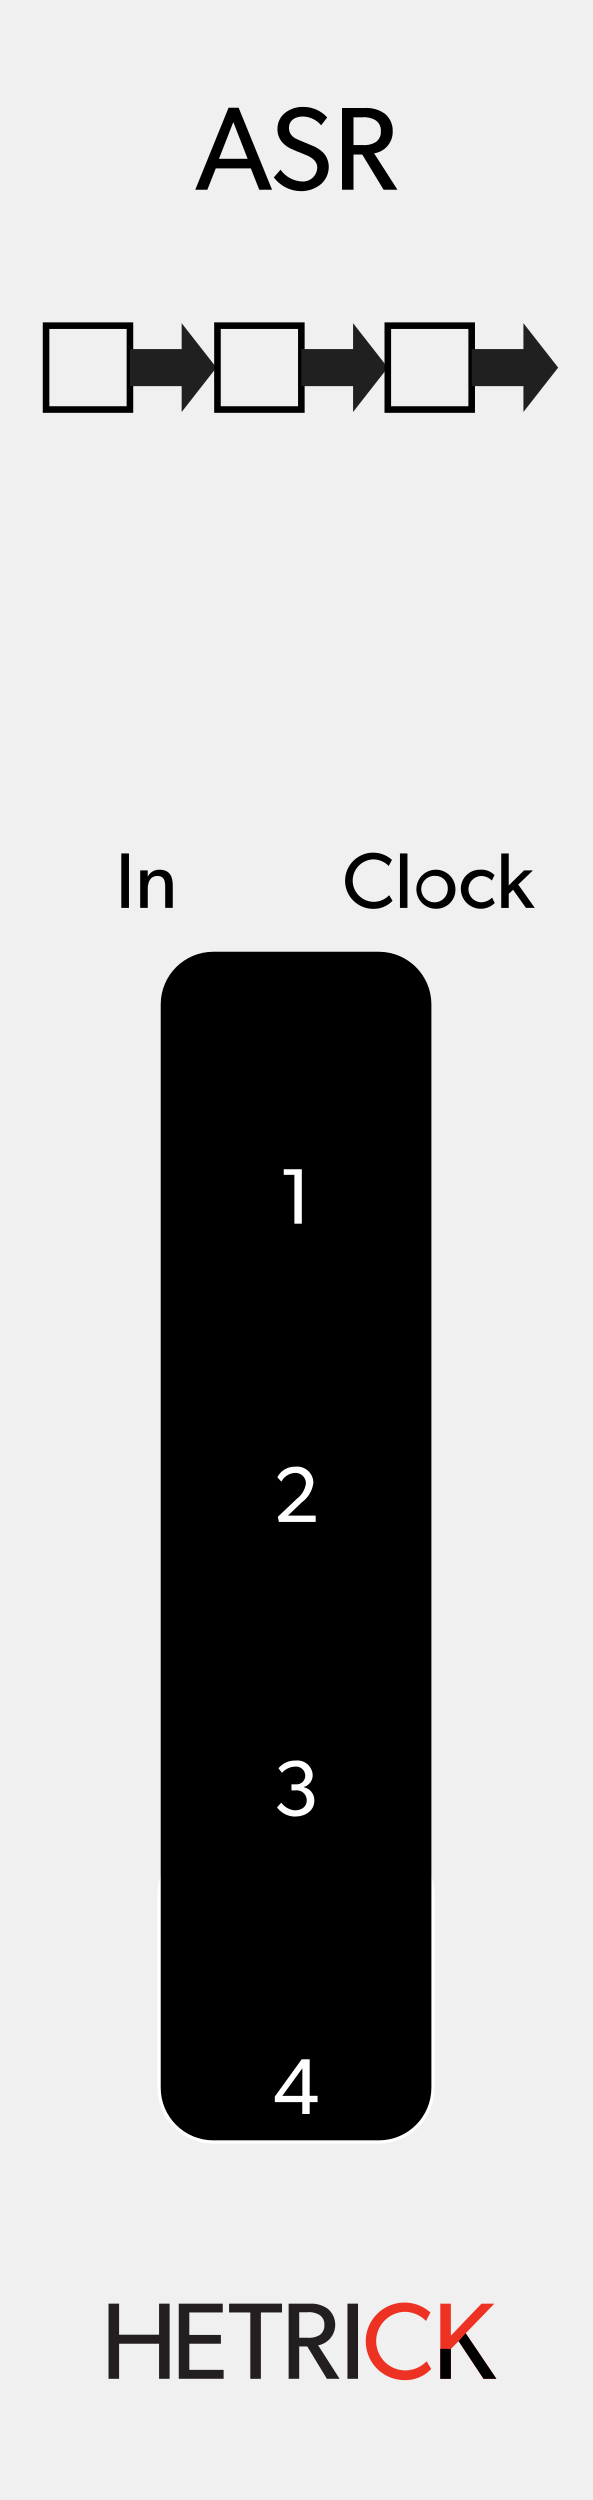
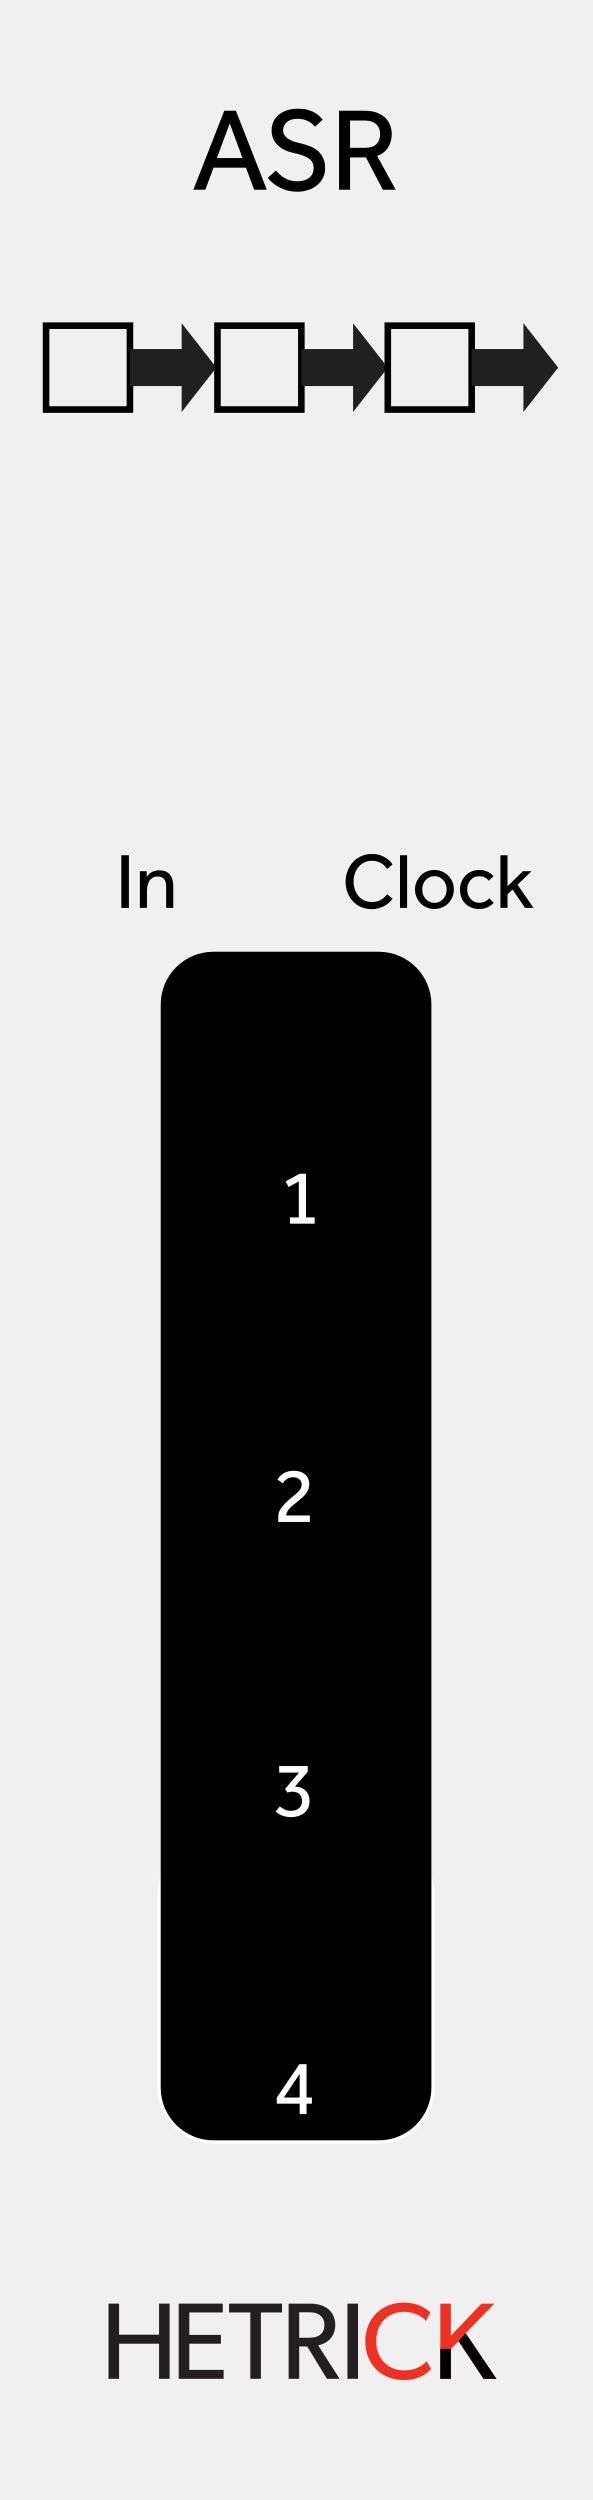
- <svg xmlns="http://www.w3.org/2000/svg" id="svg8" width="90" height="380" viewBox="0 0 90 380">
-   <g id="layer1">
-     <path id="rect817" d="M0,0H90V380H0Z" transform="translate(0 0.00002)" style="fill: #f0f0f0" />
+ <svg xmlns="http://www.w3.org/2000/svg" width="100%" height="100%" viewBox="0 0 90 380" version="1.1" xml:space="preserve" style="fill-rule:evenodd;clip-rule:evenodd;stroke-miterlimit:10;">
+   <g id="svg8">
+     <rect x="0" y="0" width="90" height="380" style="fill:rgb(240,240,240);" />
+     <g transform="matrix(1,0,0,1,25.7842,350.154)">
+       <path d="M0,11.424L-1.606,11.424L-1.606,6.093L-7.682,6.093L-7.682,11.424L-9.288,11.424L-9.288,0L-7.682,0L-7.682,4.719L-1.606,4.719L-1.606,0L0,0L0,11.424Z" style="fill:rgb(35,31,32);fill-rule:nonzero;" />
+     </g>
+     <g transform="matrix(1,0,0,1,33.9917,350.154)">
+       <path d="M0,11.424L-6.821,11.424L-6.821,0L-0.132,0L-0.132,1.342L-5.215,1.342L-5.215,4.752L-0.414,4.752L-0.414,6.093L-5.215,6.093L-5.215,10.067L0,10.067L0,11.424Z" style="fill:rgb(35,31,32);fill-rule:nonzero;" />
+     </g>
+     <g transform="matrix(1,0,0,1,42.8652,360.236)">
+       <path d="M0,-8.74L-3.212,-8.74L-3.212,1.342L-4.818,1.342L-4.818,-8.74L-8.046,-8.74L-8.046,-10.082L0,-10.082L0,-8.74Z" style="fill:rgb(35,31,32);fill-rule:nonzero;" />
+     </g>
+     <g transform="matrix(1,0,0,1,48.5752,359.855)">
+       <path d="M0,-7.978C-0.513,-8.359 -1.126,-8.392 -1.92,-8.392L-3.096,-8.392L-3.096,-4.518L-1.92,-4.518C-1.126,-4.518 -0.513,-4.551 0,-4.915C0.514,-5.296 0.729,-5.76 0.729,-6.456C0.729,-7.134 0.514,-7.614 0,-7.978M3.047,1.723L1.109,1.723L-1.871,-3.194L-3.096,-3.194L-3.096,1.723L-4.702,1.723L-4.702,-9.701L-1.474,-9.701C-0.331,-9.701 0.596,-9.435 1.275,-8.906C1.954,-8.359 2.384,-7.532 2.384,-6.489C2.384,-4.485 0.993,-3.591 -0.215,-3.359L3.047,1.723Z" style="fill:rgb(35,31,32);fill-rule:nonzero;" />
+     </g>
+     <g transform="matrix(-1,0,0,1,107.233,331.732)">
+       <rect x="52.814" y="18.422" width="1.605" height="11.424" style="fill:rgb(35,31,32);" />
+     </g>
+     <g transform="matrix(1,0,0,1,65.542,351.678)">
+       <path d="M0,8.41C-0.712,9.205 -2.003,10.099 -4.172,10.099C-7.5,10.099 -10.017,7.764 -10.017,4.205C-10.017,0.645 -7.45,-1.689 -4.172,-1.689C-2.036,-1.689 -0.745,-0.795 -0.116,-0.182L-0.795,1.109C-1.241,0.547 -2.517,-0.281 -4.105,-0.281C-6.572,-0.281 -8.36,1.49 -8.36,4.172C-8.36,6.854 -6.556,8.626 -4.105,8.626C-2.6,8.626 -1.44,8.047 -0.695,7.235L0,8.41Z" style="fill:rgb(237,50,36);fill-rule:nonzero;" />
+     </g>
+     <g transform="matrix(1,0,0,1,75.4521,350.154)">
+       <path d="M0,11.424L-1.953,11.424L-5.745,5.695L-6.92,6.888L-6.92,11.424L-8.526,11.424L-8.526,0L-6.92,0L-6.92,4.868L-2.268,0L-0.314,0L-4.669,4.504L0,11.424Z" style="fill:rgb(237,50,36);fill-rule:nonzero;" />
+     </g>
+     <g transform="matrix(1,0,0,1,75.4521,354.658)">
+       <path d="M0,6.92L-1.953,6.92L-5.745,1.191L-6.92,2.384L-6.92,6.92L-8.526,6.92L-8.526,2.361L-6.92,2.384L-5.745,1.191L-4.669,0L-4.052,0.913L-3.555,1.65L0,6.92Z" style="fill-rule:nonzero;" />
+     </g>
+     <g transform="matrix(1,0,0,1,57.5713,325.333)">
+       <path d="M0,-45.333L-25.142,-45.333C-29.542,-45.333 -33.142,-41.733 -33.142,-37.333L-33.142,-8C-33.142,-3.6 -29.542,0 -25.142,0L0,0C4.399,0 8,-3.6 8,-8L8,-37.333C8,-41.733 4.399,-45.333 0,-45.333Z" style="fill-rule:nonzero;stroke:white;stroke-width:1px;" />
+     </g>
+     <g transform="matrix(1,0,0,1,57.5713,325.334)">
+       <path d="M0,-180.667L-25.142,-180.667C-29.542,-180.667 -33.142,-177.067 -33.142,-172.667L-33.142,-8C-33.142,-3.6 -29.542,0 -25.142,0L0,0C4.399,0 8,-3.6 8,-8L8,-172.667C8,-177.067 4.399,-180.667 0,-180.667" style="fill-rule:nonzero;" />
+     </g>
+     <g transform="matrix(1,0,0,1,-29.6641,0)">
+       <g transform="matrix(18,0,0,18,58.8781,28.8369)">
+         <path d="M0.271,-0.667L0.369,-0.667L0.63,-0L0.523,-0L0.454,-0.186L0.18,-0.186L0.111,-0L0.01,-0L0.271,-0.667ZM0.425,-0.267L0.317,-0.56L0.208,-0.267L0.425,-0.267Z" style="fill-rule:nonzero;" />
+       </g>
+       <g transform="matrix(18,0,0,18,69.7051,28.8369)">
+         <path d="M0.105,-0.162C0.114,-0.151 0.125,-0.141 0.137,-0.13C0.148,-0.118 0.161,-0.109 0.176,-0.1C0.191,-0.091 0.207,-0.084 0.225,-0.079C0.243,-0.074 0.263,-0.071 0.284,-0.071C0.328,-0.071 0.362,-0.081 0.387,-0.101C0.412,-0.121 0.424,-0.148 0.424,-0.182C0.424,-0.219 0.41,-0.246 0.382,-0.265C0.354,-0.283 0.314,-0.298 0.261,-0.309C0.232,-0.315 0.206,-0.323 0.183,-0.334C0.16,-0.345 0.14,-0.358 0.123,-0.374C0.106,-0.39 0.092,-0.408 0.083,-0.43C0.074,-0.451 0.069,-0.474 0.069,-0.501C0.069,-0.526 0.074,-0.549 0.083,-0.571C0.092,-0.593 0.106,-0.612 0.125,-0.629C0.144,-0.646 0.167,-0.659 0.195,-0.669C0.223,-0.679 0.255,-0.684 0.292,-0.684C0.325,-0.684 0.353,-0.681 0.377,-0.674C0.4,-0.667 0.42,-0.658 0.437,-0.648C0.454,-0.638 0.467,-0.628 0.477,-0.617C0.487,-0.606 0.495,-0.598 0.5,-0.591L0.436,-0.532C0.432,-0.537 0.426,-0.543 0.418,-0.551C0.41,-0.558 0.4,-0.566 0.388,-0.573C0.375,-0.58 0.361,-0.587 0.344,-0.592C0.328,-0.597 0.309,-0.599 0.288,-0.599C0.267,-0.599 0.248,-0.596 0.233,-0.591C0.218,-0.585 0.205,-0.578 0.195,-0.569C0.185,-0.56 0.178,-0.549 0.173,-0.538C0.168,-0.527 0.166,-0.515 0.166,-0.504C0.166,-0.487 0.17,-0.473 0.177,-0.462C0.184,-0.45 0.194,-0.44 0.207,-0.431C0.22,-0.422 0.237,-0.414 0.257,-0.407C0.276,-0.401 0.299,-0.395 0.324,-0.389C0.349,-0.383 0.373,-0.375 0.397,-0.366C0.42,-0.356 0.441,-0.343 0.46,-0.327C0.479,-0.31 0.494,-0.29 0.504,-0.267C0.516,-0.243 0.521,-0.214 0.521,-0.18C0.521,-0.151 0.515,-0.125 0.503,-0.101C0.491,-0.077 0.474,-0.056 0.454,-0.039C0.433,-0.021 0.408,-0.007 0.379,0.002C0.35,0.012 0.319,0.017 0.286,0.017C0.255,0.017 0.226,0.013 0.201,0.006C0.175,-0.001 0.152,-0.011 0.131,-0.022C0.11,-0.033 0.091,-0.046 0.076,-0.059C0.06,-0.073 0.047,-0.087 0.037,-0.1L0.105,-0.162Z" style="fill-rule:nonzero;" />
+       </g>
+       <g transform="matrix(18,0,0,18,79.8301,28.8369)">
+         <path d="M0.076,-0.667L0.289,-0.667C0.332,-0.667 0.368,-0.661 0.397,-0.65C0.426,-0.638 0.45,-0.623 0.469,-0.605C0.487,-0.586 0.5,-0.565 0.508,-0.542C0.517,-0.519 0.521,-0.495 0.521,-0.471C0.521,-0.428 0.511,-0.391 0.491,-0.358C0.471,-0.325 0.44,-0.301 0.398,-0.285L0.554,-0L0.446,-0L0.303,-0.273L0.169,-0.273L0.169,-0L0.076,-0L0.076,-0.667ZM0.297,-0.354C0.339,-0.354 0.371,-0.364 0.392,-0.385C0.412,-0.406 0.423,-0.433 0.423,-0.468C0.423,-0.505 0.412,-0.533 0.389,-0.554C0.366,-0.574 0.335,-0.584 0.295,-0.584L0.169,-0.584L0.169,-0.354L0.297,-0.354Z" style="fill-rule:nonzero;" />
+       </g>
+     </g>
+     <g transform="matrix(12,0,0,12,17.5283,138)">
+       <rect x="0.076" y="-0.667" width="0.096" height="0.667" style="fill-rule:nonzero;" />
+     </g>
+     <g transform="matrix(12,0,0,12,20.5163,138)">
+       <path d="M0.062,-0L0.062,-0.418C0.062,-0.433 0.062,-0.448 0.061,-0.465L0.147,-0.465L0.15,-0.395C0.156,-0.403 0.163,-0.412 0.172,-0.422C0.181,-0.431 0.191,-0.44 0.204,-0.448C0.217,-0.456 0.232,-0.463 0.249,-0.468C0.266,-0.473 0.285,-0.476 0.306,-0.476C0.367,-0.476 0.412,-0.458 0.441,-0.423C0.47,-0.388 0.485,-0.34 0.485,-0.279L0.485,-0L0.395,-0L0.395,-0.272C0.395,-0.315 0.386,-0.347 0.367,-0.368C0.348,-0.388 0.322,-0.398 0.288,-0.398C0.262,-0.398 0.24,-0.393 0.223,-0.382C0.206,-0.371 0.192,-0.358 0.182,-0.341C0.171,-0.324 0.164,-0.304 0.159,-0.282C0.154,-0.261 0.152,-0.239 0.152,-0.216L0.152,-0L0.062,-0Z" style="fill-rule:nonzero;" />
+     </g>
+     <g transform="matrix(12,0,0,12,51.9563,138)">
+       <path d="M0.642,-0.117C0.635,-0.105 0.623,-0.091 0.608,-0.076C0.593,-0.061 0.574,-0.046 0.552,-0.033C0.53,-0.019 0.505,-0.007 0.476,0.002C0.447,0.011 0.416,0.016 0.381,0.016C0.332,0.016 0.287,0.007 0.246,-0.01C0.205,-0.027 0.17,-0.051 0.141,-0.083C0.112,-0.114 0.089,-0.15 0.073,-0.193C0.056,-0.235 0.048,-0.281 0.048,-0.331C0.048,-0.38 0.056,-0.425 0.073,-0.468C0.089,-0.511 0.112,-0.548 0.141,-0.58C0.17,-0.612 0.205,-0.637 0.247,-0.656C0.288,-0.674 0.333,-0.683 0.383,-0.683C0.418,-0.683 0.45,-0.679 0.478,-0.67C0.506,-0.661 0.531,-0.651 0.552,-0.637C0.573,-0.625 0.591,-0.61 0.606,-0.595C0.621,-0.58 0.633,-0.565 0.642,-0.551L0.574,-0.493C0.566,-0.504 0.557,-0.516 0.546,-0.529C0.535,-0.541 0.521,-0.552 0.506,-0.562C0.491,-0.572 0.473,-0.58 0.453,-0.587C0.433,-0.594 0.41,-0.597 0.384,-0.597C0.347,-0.597 0.315,-0.59 0.285,-0.576C0.257,-0.562 0.232,-0.543 0.212,-0.519C0.191,-0.495 0.176,-0.467 0.165,-0.435C0.154,-0.403 0.149,-0.369 0.149,-0.333C0.149,-0.297 0.155,-0.263 0.166,-0.232C0.177,-0.2 0.192,-0.172 0.212,-0.149C0.232,-0.126 0.256,-0.107 0.285,-0.094C0.314,-0.081 0.346,-0.074 0.381,-0.074C0.411,-0.074 0.437,-0.078 0.459,-0.086C0.48,-0.093 0.499,-0.102 0.514,-0.113C0.529,-0.124 0.541,-0.135 0.551,-0.146C0.56,-0.157 0.568,-0.166 0.575,-0.173L0.642,-0.117Z" style="fill-rule:nonzero;" />
+     </g>
+     <g transform="matrix(12,0,0,12,60.0563,138)">
+       <rect x="0.062" y="-0.667" width="0.09" height="0.667" style="fill-rule:nonzero;" />
+     </g>
+     <g transform="matrix(12,0,0,12,62.6003,138)">
+       <path d="M0.286,0.014C0.25,0.014 0.217,0.007 0.187,-0.006C0.157,-0.019 0.131,-0.036 0.11,-0.059C0.088,-0.082 0.071,-0.108 0.059,-0.138C0.046,-0.167 0.04,-0.199 0.04,-0.233C0.04,-0.267 0.046,-0.299 0.059,-0.329C0.071,-0.358 0.088,-0.384 0.11,-0.407C0.131,-0.43 0.157,-0.448 0.187,-0.461C0.217,-0.473 0.25,-0.48 0.286,-0.48C0.321,-0.48 0.354,-0.473 0.384,-0.461C0.414,-0.448 0.44,-0.43 0.462,-0.407C0.484,-0.384 0.501,-0.358 0.514,-0.329C0.526,-0.299 0.532,-0.267 0.532,-0.233C0.532,-0.199 0.526,-0.167 0.514,-0.138C0.501,-0.108 0.484,-0.082 0.462,-0.059C0.44,-0.036 0.414,-0.019 0.384,-0.006C0.354,0.007 0.321,0.014 0.286,0.014ZM0.286,-0.064C0.31,-0.064 0.332,-0.069 0.351,-0.079C0.37,-0.088 0.387,-0.101 0.4,-0.117C0.413,-0.132 0.424,-0.15 0.431,-0.171C0.438,-0.191 0.441,-0.212 0.441,-0.233C0.441,-0.254 0.438,-0.274 0.431,-0.295C0.424,-0.315 0.413,-0.333 0.4,-0.349C0.386,-0.365 0.37,-0.378 0.35,-0.388C0.332,-0.397 0.31,-0.402 0.286,-0.402C0.262,-0.402 0.24,-0.397 0.221,-0.388C0.202,-0.378 0.185,-0.365 0.172,-0.349C0.159,-0.334 0.149,-0.316 0.141,-0.296C0.135,-0.275 0.131,-0.254 0.131,-0.233C0.131,-0.212 0.135,-0.191 0.141,-0.171C0.149,-0.151 0.159,-0.133 0.172,-0.117C0.186,-0.101 0.203,-0.088 0.222,-0.079C0.241,-0.069 0.262,-0.064 0.286,-0.064Z" style="fill-rule:nonzero;" />
+     </g>
+     <g transform="matrix(12,0,0,12,69.4403,138)">
+       <path d="M0.466,-0.064C0.445,-0.041 0.42,-0.022 0.39,-0.008C0.359,0.007 0.324,0.014 0.284,0.014C0.247,0.014 0.213,0.008 0.183,-0.005C0.152,-0.017 0.127,-0.034 0.106,-0.056C0.085,-0.077 0.068,-0.103 0.057,-0.134C0.046,-0.164 0.04,-0.197 0.04,-0.233C0.04,-0.267 0.046,-0.299 0.058,-0.329C0.07,-0.359 0.087,-0.385 0.109,-0.407C0.13,-0.43 0.156,-0.448 0.186,-0.461C0.215,-0.473 0.248,-0.48 0.284,-0.48C0.323,-0.48 0.358,-0.473 0.388,-0.459C0.418,-0.445 0.444,-0.426 0.465,-0.402L0.406,-0.345C0.392,-0.362 0.375,-0.376 0.355,-0.386C0.335,-0.396 0.311,-0.401 0.284,-0.401C0.26,-0.401 0.238,-0.397 0.22,-0.388C0.201,-0.379 0.185,-0.366 0.172,-0.35C0.159,-0.335 0.149,-0.317 0.141,-0.297C0.135,-0.276 0.131,-0.255 0.131,-0.233C0.131,-0.212 0.135,-0.191 0.141,-0.171C0.149,-0.15 0.159,-0.132 0.172,-0.117C0.185,-0.101 0.201,-0.088 0.22,-0.079C0.238,-0.07 0.26,-0.065 0.284,-0.065C0.311,-0.065 0.336,-0.07 0.358,-0.081C0.379,-0.091 0.397,-0.105 0.411,-0.122L0.466,-0.064Z" style="fill-rule:nonzero;" />
+     </g>
+     <g transform="matrix(12,0,0,12,75.3323,138)">
+       <path d="M0.061,-0.667L0.151,-0.667L0.151,-0.274L0.346,-0.465L0.454,-0.465L0.278,-0.293L0.48,-0L0.373,-0L0.215,-0.233L0.151,-0.171L0.151,-0L0.061,-0L0.061,-0.667Z" style="fill-rule:nonzero;" />
+     </g>
+     <g transform="matrix(12,0,0,12,42.3843,186)">
+       <path d="M0.141,-0.08L0.253,-0.08L0.253,-0.535L0.123,-0.465L0.086,-0.536L0.263,-0.633L0.344,-0.633L0.344,-0.08L0.454,-0.08L0.454,-0L0.141,-0L0.141,-0.08Z" style="fill:white;fill-rule:nonzero;" />
+     </g>
+     <g transform="matrix(12,0,0,12,41.4839,321.334)">
+       <path d="M0.049,-0.208L0.335,-0.631L0.426,-0.631L0.426,-0.209L0.494,-0.209L0.494,-0.131L0.426,-0.131L0.426,-0L0.339,-0L0.339,-0.131L0.049,-0.131L0.049,-0.208ZM0.339,-0.209L0.339,-0.51L0.138,-0.209L0.339,-0.209Z" style="fill:white;fill-rule:nonzero;" />
+     </g>
+     <g transform="matrix(12,0,0,12,41.4839,275.998)">
+       <path d="M0.087,-0.118C0.104,-0.105 0.123,-0.092 0.146,-0.081C0.169,-0.069 0.197,-0.063 0.232,-0.063C0.274,-0.063 0.307,-0.074 0.332,-0.097C0.357,-0.12 0.369,-0.15 0.369,-0.188C0.369,-0.222 0.359,-0.25 0.338,-0.272C0.317,-0.294 0.286,-0.305 0.245,-0.305C0.233,-0.305 0.222,-0.304 0.212,-0.302C0.202,-0.3 0.192,-0.297 0.183,-0.294L0.154,-0.341L0.331,-0.547L0.079,-0.547L0.079,-0.63L0.441,-0.63L0.441,-0.558L0.279,-0.369C0.307,-0.369 0.332,-0.365 0.355,-0.356C0.378,-0.347 0.397,-0.335 0.413,-0.319C0.43,-0.303 0.442,-0.284 0.451,-0.262C0.46,-0.239 0.464,-0.214 0.464,-0.187C0.464,-0.154 0.458,-0.124 0.446,-0.099C0.434,-0.074 0.418,-0.053 0.397,-0.035C0.376,-0.019 0.351,-0.006 0.323,0.003C0.294,0.012 0.264,0.017 0.231,0.017C0.207,0.017 0.185,0.015 0.165,0.011C0.145,0.007 0.127,0.002 0.111,-0.005C0.095,-0.012 0.081,-0.019 0.068,-0.028C0.055,-0.036 0.044,-0.044 0.034,-0.053L0.087,-0.118Z" style="fill:white;fill-rule:nonzero;" />
+     </g>
+     <g transform="matrix(12,0,0,12,41.4839,231.334)">
+       <path d="M0.068,-0.065C0.068,-0.1 0.076,-0.131 0.093,-0.158C0.11,-0.185 0.13,-0.21 0.153,-0.233C0.182,-0.262 0.209,-0.286 0.234,-0.307C0.26,-0.328 0.283,-0.347 0.302,-0.364C0.321,-0.381 0.337,-0.399 0.347,-0.416C0.359,-0.433 0.364,-0.452 0.364,-0.474C0.364,-0.484 0.362,-0.494 0.359,-0.505C0.355,-0.516 0.349,-0.526 0.34,-0.535C0.331,-0.544 0.32,-0.551 0.307,-0.557C0.294,-0.563 0.277,-0.566 0.257,-0.566C0.239,-0.566 0.223,-0.564 0.209,-0.559C0.195,-0.554 0.183,-0.547 0.172,-0.54C0.161,-0.533 0.152,-0.524 0.145,-0.515C0.138,-0.506 0.131,-0.497 0.125,-0.489L0.058,-0.537C0.065,-0.549 0.074,-0.562 0.086,-0.575C0.097,-0.588 0.111,-0.6 0.128,-0.611C0.144,-0.622 0.163,-0.63 0.186,-0.637C0.208,-0.645 0.234,-0.648 0.263,-0.648C0.297,-0.648 0.327,-0.643 0.352,-0.634C0.377,-0.625 0.397,-0.612 0.413,-0.597C0.429,-0.581 0.441,-0.563 0.449,-0.543C0.457,-0.523 0.461,-0.502 0.461,-0.48C0.461,-0.457 0.457,-0.435 0.449,-0.414C0.441,-0.394 0.43,-0.375 0.417,-0.358C0.404,-0.341 0.389,-0.324 0.372,-0.309C0.355,-0.293 0.337,-0.278 0.319,-0.264C0.298,-0.247 0.278,-0.231 0.26,-0.216C0.241,-0.201 0.225,-0.186 0.212,-0.171C0.198,-0.156 0.187,-0.142 0.18,-0.127C0.172,-0.112 0.168,-0.097 0.168,-0.082L0.468,-0.082L0.468,-0L0.068,-0L0.068,-0.065Z" style="fill:white;fill-rule:nonzero;" />
+     </g>
+     <g transform="matrix(-1,0,0,1,26.75,-268.25)">
+       <rect x="7" y="317.75" width="12.75" height="12.75" style="fill:none;stroke:black;stroke-width:1px;" />
+     </g>
+     <g transform="matrix(1,0,0,1,27.6133,49.125)">
+       <path d="M0,13.5L5.279,6.75L0,0L0,3.937L-7.863,3.937L-7.863,9.562L0,9.562L0,13.5Z" style="fill:rgb(32,32,32);fill-rule:nonzero;" />
+     </g>
+     <g transform="matrix(-1,0,0,1,78.858,-268.25)">
+       <rect x="33.054" y="317.75" width="12.75" height="12.75" style="fill:none;stroke:black;stroke-width:1px;" />
+     </g>
+     <g transform="matrix(1,0,0,1,53.667,49.125)">
+       <path d="M0,13.5L5.279,6.75L0,0L0,3.937L-7.863,3.937L-7.863,9.562L0,9.562L0,13.5Z" style="fill:rgb(32,32,32);fill-rule:nonzero;" />
+     </g>
+     <g transform="matrix(-1,0,0,1,130.642,-268.25)">
+       <rect x="58.946" y="317.75" width="12.75" height="12.75" style="fill:none;stroke:black;stroke-width:1px;" />
+     </g>
+     <g transform="matrix(1,0,0,1,79.5596,49.125)">
+       <path d="M0,13.5L5.279,6.75L0,0L0,3.937L-7.863,3.937L-7.863,9.562L0,9.562L0,13.5Z" style="fill:rgb(32,32,32);fill-rule:nonzero;" />
+     </g>
  </g>
-   <g>
-     <path d="M25.784,361.578H24.178v-5.331H18.102v5.331H16.496V350.155h1.606v4.719h6.076v-4.719h1.606Z" transform="translate(0 0.00002)" style="fill: #231f20" />
-     <path d="M33.992,361.578H27.171V350.155h6.689v1.341H28.776v3.411h4.801v1.341h-4.801v3.973h5.215Z" transform="translate(0 0.00002)" style="fill: #231f20" />
-     <path d="M42.865,351.496H39.653v10.083h-1.606V351.496H34.819v-1.341h8.046Z" transform="translate(0 0.00002)" style="fill: #231f20" />
-     <path d="M51.622,361.578H49.685l-2.98-4.917H45.479v4.917h-1.606V350.155h3.228a4.373,4.373,0,0,1,2.748.795A3.185,3.185,0,0,1,48.36,356.496Zm-3.046-9.702a3.047,3.047,0,0,0-1.92-.414h-1.175v3.874h1.175a3.159,3.159,0,0,0,1.92-.397,1.727,1.727,0,0,0,.729-1.54A1.698,1.698,0,0,0,48.575,351.877Z" transform="translate(0 0.00002)" style="fill: #231f20" />
-     <path d="M54.419,361.578H52.813V350.155h1.606Z" transform="translate(0 0.00002)" style="fill: #231f20" />
-     <path d="M65.542,360.088A5.355,5.355,0,0,1,61.37,361.777a5.895,5.895,0,1,1,4.056-10.281l-.679,1.291a4.527,4.527,0,0,0-3.311-1.391,4.458,4.458,0,0,0,0,8.907,4.522,4.522,0,0,0,3.411-1.391Z" transform="translate(0 0.00002)" style="fill: #ed3224" />
-     <path d="M75.452,361.578H73.499L69.707,355.85l-1.175,1.192v4.536H66.926V350.155h1.606v4.868l4.652-4.868h1.954l-4.354,4.503Z" transform="translate(0 0.00002)" style="fill: #ed3224" />
-     <path d="M75.452,361.578H73.499L69.707,355.85l-1.175,1.192v4.536H66.926V357.019l1.606.023,1.175-1.192,1.076-1.192.616.914.497.737Z" transform="translate(0 0.00002)" />
-   </g>
-   <g>
-     <path d="M41.35,28.836H39.405l-1.278-3.241H32.797l-1.278,3.241H29.682l5.06-12.46H36.272Zm-3.709-4.699-2.179-5.582-2.179,5.582Z" transform="translate(0 0.00002)" />
-     <path d="M48.674,28.08a4.699,4.699,0,0,1-3.042.972,5.203,5.203,0,0,1-4.015-2.088l1.026-1.17a4.201,4.201,0,0,0,3.151,1.783,2.174,2.174,0,0,0,2.43-2.089c0-1.296-1.386-1.8-2.017-2.052-.648-.252-1.512-.594-1.98-.829a3.998,3.998,0,0,1-1.243-.882,2.984,2.984,0,0,1-.81-2.161,3.091,3.091,0,0,1,1.134-2.395,4.362,4.362,0,0,1,2.863-.918A4.843,4.843,0,0,1,49.736,17.853l-.918,1.188a3.776,3.776,0,0,0-2.737-1.333c-1.224,0-2.16.576-2.16,1.729s.846,1.584,1.603,1.891l2.286.955a4.854,4.854,0,0,1,1.405,1.008,3.203,3.203,0,0,1,.756,2.089A3.459,3.459,0,0,1,48.674,28.08Z" transform="translate(0 0.00002)" />
-     <path d="M60.411,28.836H58.305l-3.241-5.348h-1.332v5.348H51.984V16.413h3.512a4.754,4.754,0,0,1,2.988.864,3.274,3.274,0,0,1,1.207,2.629,3.304,3.304,0,0,1-2.827,3.403ZM57.098,18.285a3.311,3.311,0,0,0-2.088-.45H53.731v4.213h1.278a3.433,3.433,0,0,0,2.088-.432,1.878,1.878,0,0,0,.793-1.674A1.847,1.847,0,0,0,57.098,18.285Z" transform="translate(0 0.00002)" />
-   </g>
-   <g>
-     <path d="M19.603,138H18.44v-8.275H19.603Z" transform="translate(0 0.00002)" />
-     <path d="M26.261,138H25.109v-3.178c0-.959-.167-1.679-1.187-1.679-1.067,0-1.463.899-1.463,1.991V138H21.308v-5.697H22.459l-.012.899h.036a1.925,1.925,0,0,1,1.739-1.007c1.619,0,2.039,1.067,2.039,2.435Z" transform="translate(0 0.00002)" />
-   </g>
-   <g>
-     <path d="M59.661,136.92a3.88,3.88,0,0,1-3.022,1.224,4.271,4.271,0,1,1,2.938-7.448l-.492.936a3.278,3.278,0,0,0-2.398-1.007,3.23,3.23,0,0,0,0,6.453,3.275,3.275,0,0,0,2.471-1.008Z" transform="translate(0 0.00002)" />
-     <path d="M61.932,138H60.793v-8.275h1.139Z" transform="translate(0 0.00002)" />
-     <path d="M66.215,138.131a2.969,2.969,0,1,1,3.011-2.962A2.888,2.888,0,0,1,66.215,138.131Zm0-5.001a2.016,2.016,0,1,0,1.847,2.003A1.853,1.853,0,0,0,66.215,133.13Z" transform="translate(0 0.00002)" />
-     <path d="M75.202,137.268a3.034,3.034,0,0,1-5.157-2.111,2.874,2.874,0,0,1,2.914-2.962,2.774,2.774,0,0,1,2.207.815l-.408.839a2.246,2.246,0,0,0-1.703-.695,2.002,2.002,0,0,0,.012,3.994,2.368,2.368,0,0,0,1.728-.72Z" transform="translate(0 0.00002)" />
-     <path d="M81.286,138H79.942l-1.955-2.758-.659.624v2.135H76.188v-8.275h1.14v4.857l2.326-2.279H80.998l-2.231,2.146Z" transform="translate(0 0.00002)" />
-   </g>
-   <rect x="24.429" y="280" width="41.142" height="45.333" rx="8" ry="8" style="stroke: #fff;stroke-miterlimit: 10" />
-   <rect x="24.429" y="144.667" width="41.142" height="180.667" rx="8" ry="8" />
-   <path d="M45.875,186H44.747v-7.424H43.128v-.852h2.747Z" transform="translate(0 0.00002)" style="fill: #fff" />
-   <g>
-     <rect x="7" y="49.5" width="12.75" height="12.75" style="fill: none;stroke: #000;stroke-miterlimit: 10" />
-     <polygon points="27.613 62.625 32.893 55.875 27.613 49.125 27.613 53.063 19.75 53.063 19.75 58.688 27.613 58.688 27.613 62.625" style="fill: #202020" />
-     <rect x="33.054" y="49.5" width="12.75" height="12.75" style="fill: none;stroke: #000;stroke-miterlimit: 10" />
-     <polygon points="53.667 62.625 58.946 55.875 53.667 49.125 53.667 53.063 45.804 53.063 45.804 58.688 53.667 58.688 53.667 62.625" style="fill: #202020" />
-     <rect x="58.946" y="49.5" width="12.75" height="12.75" style="fill: none;stroke: #000;stroke-miterlimit: 10" />
-     <polygon points="79.56 62.625 84.839 55.875 79.56 49.125 79.56 53.063 71.696 53.063 71.696 58.688 79.56 58.688 79.56 62.625" style="fill: #202020" />
-   </g>
-   <path d="M48.271,319.522H47.072V321.333h-1.127v-1.811H41.772v-.852l4.089-5.661h1.211v5.553h1.199Zm-2.314-.947V314.377l-3.046,4.198Z" transform="translate(0 0.00002)" style="fill: #fff" />
-   <path d="M44.794,276.12a3.411,3.411,0,0,1-2.687-1.403l.648-.708A2.879,2.879,0,0,0,44.77,275.172c1.08,0,1.859-.539,1.859-1.535a1.517,1.517,0,0,0-1.715-1.499h-.612v-.923h.612a1.321,1.321,0,0,0,1.487-1.344,1.392,1.392,0,0,0-1.559-1.343,2.739,2.739,0,0,0-1.979.947l-.54-.696a3.226,3.226,0,0,1,2.615-1.175,2.333,2.333,0,0,1,2.59,2.146,1.858,1.858,0,0,1-1.344,1.871v.036a2.004,2.004,0,0,1,1.596,2.026C47.78,275.196,46.473,276.12,44.794,276.12Z" transform="translate(0 0.00002)" style="fill: #fff" />
-   <path d="M47.984,231.333H42.396l-.168-.779,2.926-2.771a3.46,3.46,0,0,0,1.343-2.291,1.563,1.563,0,0,0-1.703-1.606,2.45,2.45,0,0,0-2.027,1.331l-.611-.684a2.949,2.949,0,0,1,2.71-1.596,2.476,2.476,0,0,1,2.771,2.435,4.321,4.321,0,0,1-1.751,2.975L43.763,230.374h4.222Z" transform="translate(0 0.00002)" style="fill: #fff" />
</svg>
